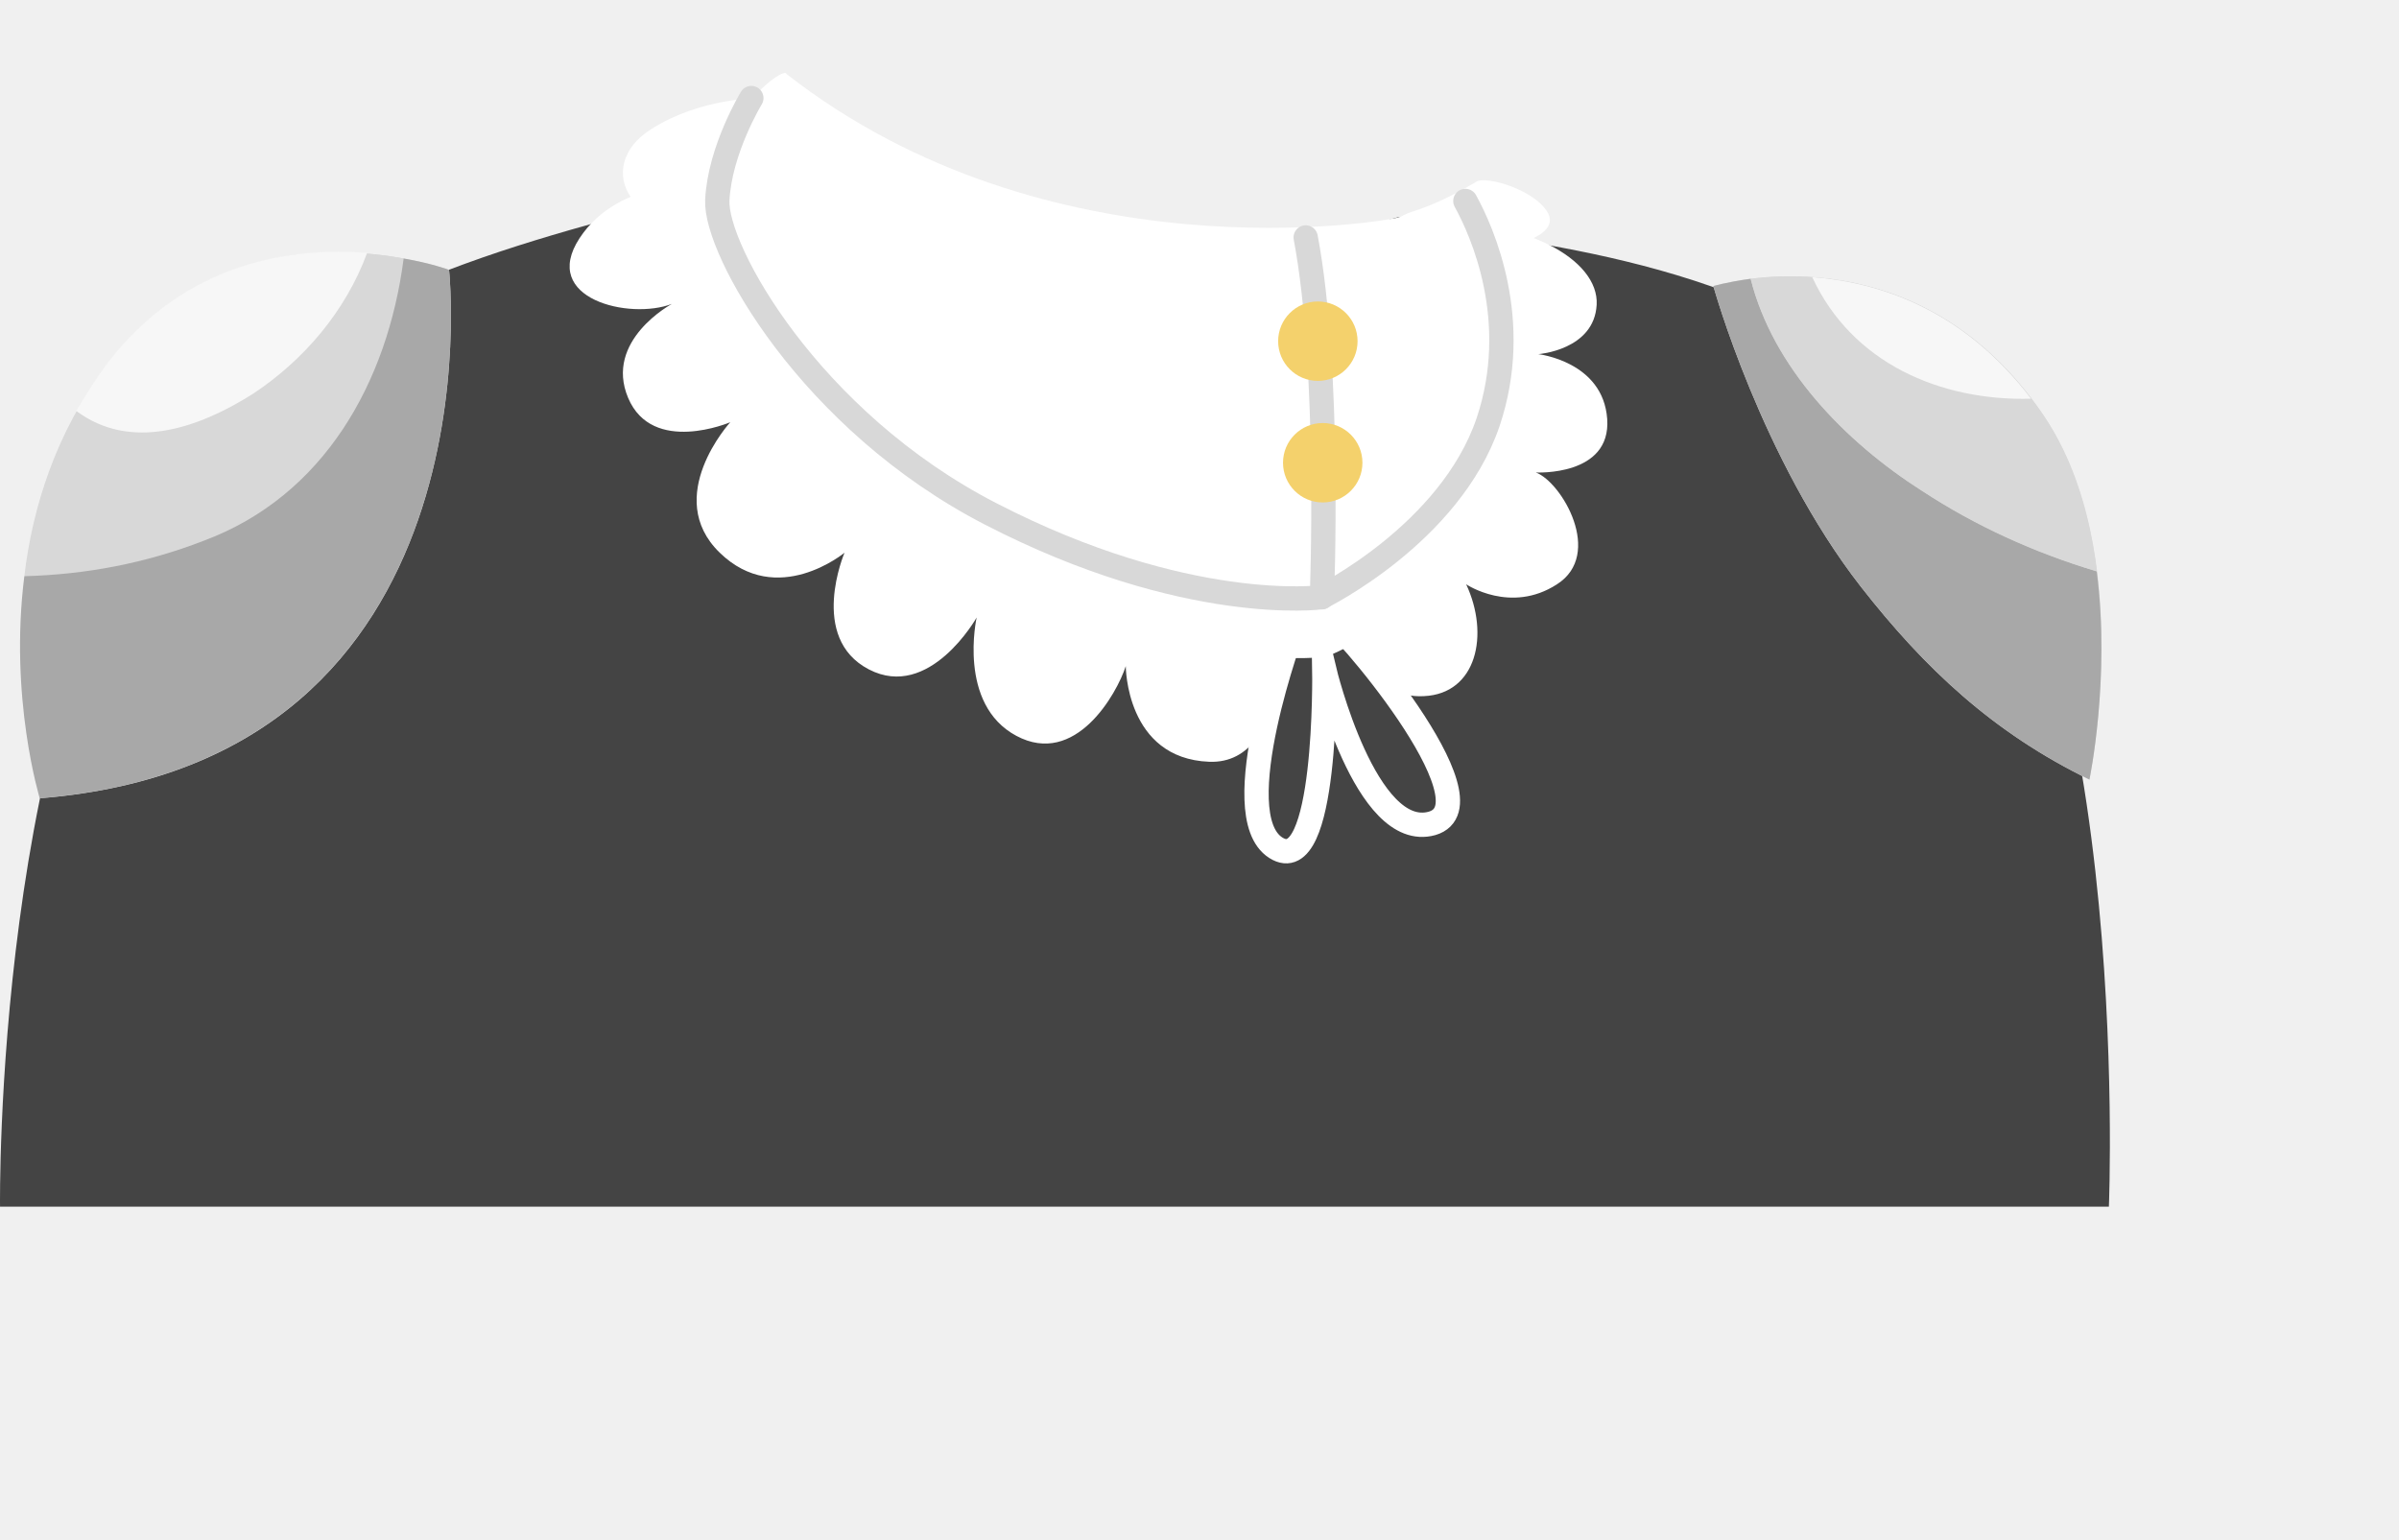
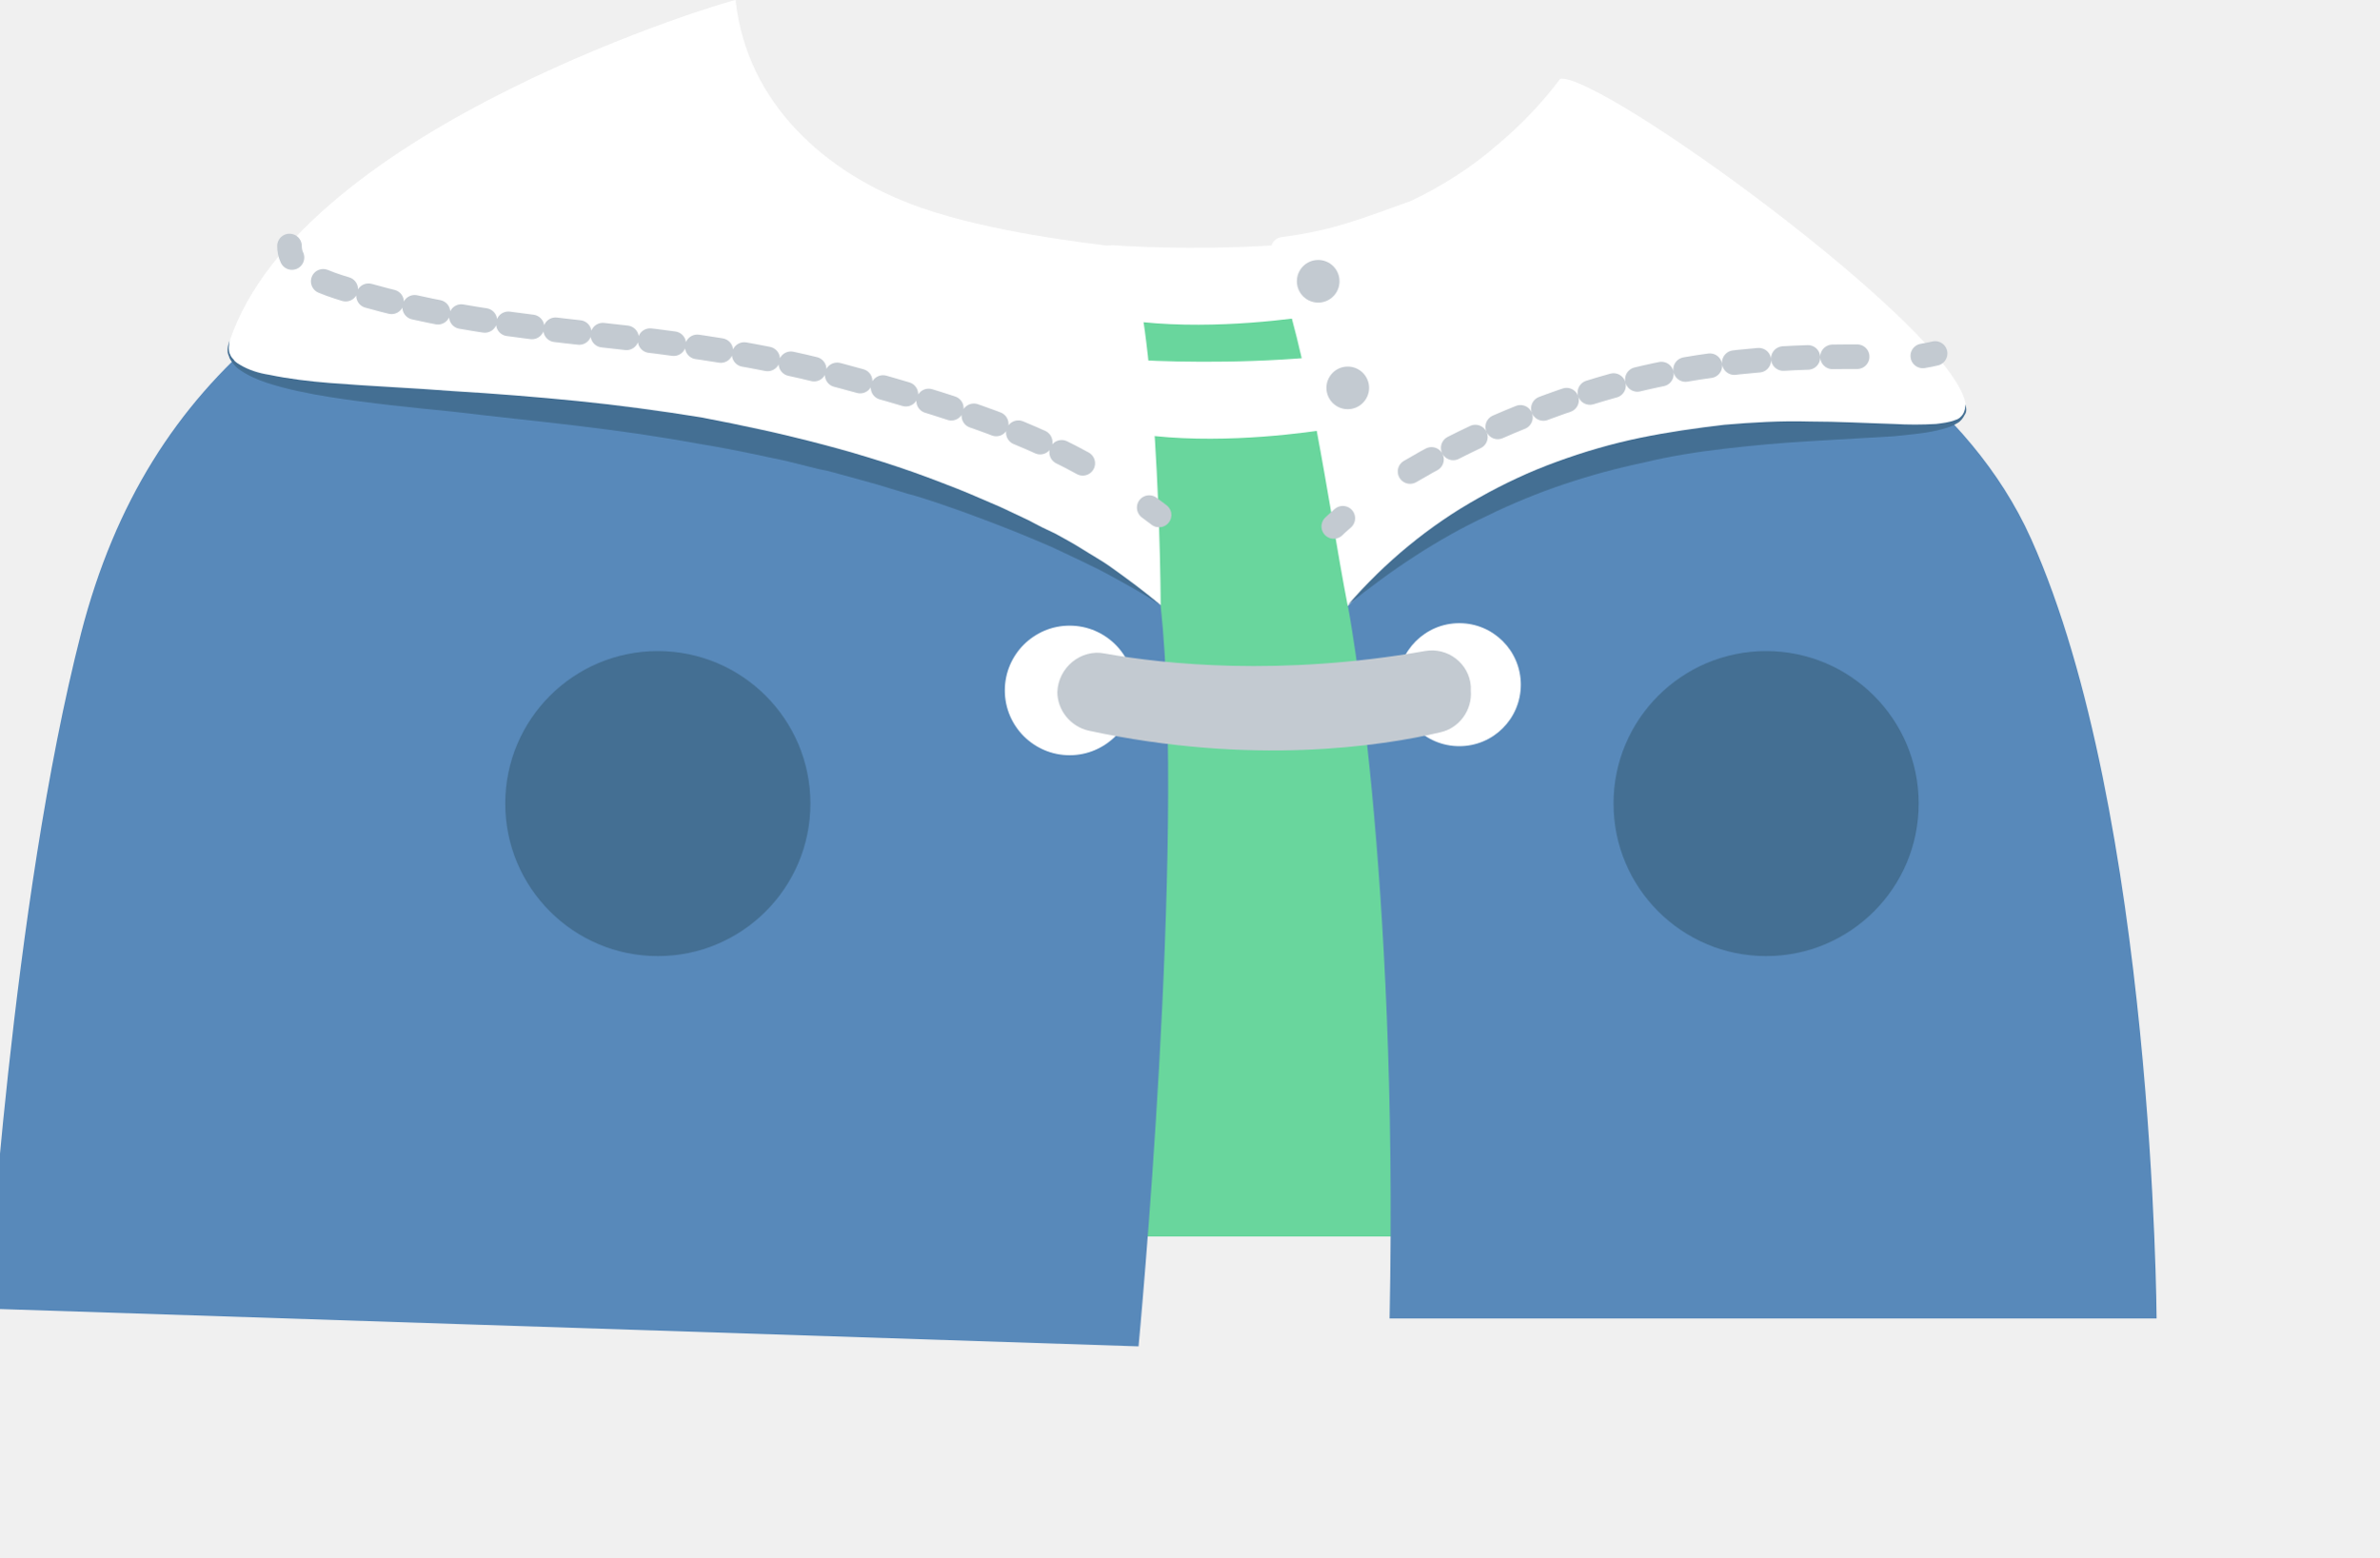
- <svg xmlns="http://www.w3.org/2000/svg" width="296" height="190" viewBox="0 0 296 190" fill="none">
-   <path d="M260.204 148.901H0.004C0.004 148.901 -0.796 85.901 21.504 56.601C37.804 35.101 67.504 29.401 85.704 24.101C90.404 22.801 94.504 21.301 97.904 20.401C99.004 23.401 110.104 52.801 136.704 63.601C159.604 72.901 173.204 66.701 175.304 56.401C176.604 49.801 172.504 39.001 170.404 35.501C169.204 34.501 168.404 33.001 168.004 31.501L167.204 28.201C169.004 27.801 170.704 27.301 172.504 26.801C173.404 27.001 174.304 27.201 175.204 27.401C188.104 30.501 214.904 31.101 237.304 50.001C263.404 71.601 260.204 148.901 260.204 148.901Z" fill="#444444" />
-   <path d="M163.603 81.001C157.203 82.201 114.003 79.201 91.603 49.301C82.403 37.001 84.103 25.601 87.003 20.101C89.503 15.301 95.203 8.901 97.003 9.001V9.101C129.503 34.501 171.003 27.301 172.703 26.801C173.203 26.601 173.803 26.501 174.303 26.301C180.003 29.501 186.903 37.201 186.403 50.101C185.703 68.301 168.203 79.601 163.603 81.001Z" fill="white" />
-   <path d="M87.003 22.701C87.003 22.701 76.403 21.901 71.503 29.401C66.603 36.901 77.703 39.501 82.903 37.501C82.903 37.501 74.503 42.001 77.503 49.101C80.503 56.201 90.103 52.101 90.103 52.101C90.103 52.101 81.703 61.301 88.803 68.201C95.903 75.101 104.203 68.201 104.203 68.201C104.203 68.201 99.703 78.701 107.203 82.601C114.703 86.501 120.503 76.201 120.503 76.201C120.503 76.201 118.103 86.901 125.403 90.801C132.703 94.701 137.803 85.601 138.903 82.201C138.903 82.201 138.903 93.601 149.203 94.001C159.503 94.401 158.403 74.901 158.403 74.901L87.003 22.701Z" fill="white" />
-   <path d="M166.004 78.701C166.004 78.701 169.204 86.301 175.704 85.901C182.204 85.601 183.804 78.301 180.904 72.101C180.904 72.101 186.404 75.801 192.104 72.101C197.904 68.401 192.704 59.501 189.504 58.301C189.504 58.301 198.804 58.801 198.304 51.701C197.804 44.601 189.804 43.701 189.804 43.701C189.804 43.701 196.704 43.201 197.004 37.601C197.304 32.001 188.104 26.801 175.204 27.401C175.204 27.401 179.604 43.301 175.304 56.501C171.204 69.501 166.004 78.701 166.004 78.701Z" fill="white" />
-   <path d="M93.504 12.101C93.504 12.101 86.404 12.101 80.404 15.901C72.804 20.601 78.204 30.001 89.104 26.701C100.004 23.401 93.504 12.101 93.504 12.101Z" fill="white" />
-   <path d="M185.204 30.601C185.204 30.601 192.604 29.401 191.004 26.301C189.404 23.401 183.404 21.701 182.204 22.401C180.004 23.701 177.204 25.201 174.304 26.101C166.604 28.601 183.104 32.101 185.204 30.601Z" fill="white" />
-   <path d="M159.603 77.401C159.603 77.401 151.003 100.501 157.403 104.601C163.803 108.701 163.403 82.701 163.403 82.701C163.403 82.701 168.503 103.901 176.703 101.601C184.803 99.201 165.103 76.301 163.603 75.901" stroke="white" stroke-width="3" stroke-miterlimit="10" stroke-linecap="round" />
-   <path d="M55.404 33.301C55.404 33.301 62.004 93.901 5.004 98.501C5.004 98.501 -4.196 68.101 13.204 45.101C29.303 23.701 55.404 33.301 55.404 33.301Z" fill="#D8D8D8" />
-   <path d="M49.804 31.901C41.204 30.301 24.704 29.801 13.104 45.101C6.904 53.401 4.004 62.601 3.004 71.101C10.504 70.801 18.004 69.501 25.204 66.701C39.904 61.101 47.804 47.201 49.804 31.901Z" fill="#D8D8D8" />
-   <path d="M31.203 48.601C37.403 44.501 42.603 38.501 45.303 31.201C36.203 30.501 22.903 32.101 13.103 45.001C11.703 46.901 10.503 48.801 9.403 50.701C16.103 55.701 24.403 52.901 31.203 48.601Z" fill="#F7F7F7" />
-   <path d="M55.404 33.301C55.404 33.301 53.304 32.501 49.804 31.901C47.804 47.301 39.904 61.201 25.204 66.701C18.004 69.501 10.604 70.901 3.004 71.101C1.104 86.101 4.904 98.501 4.904 98.501C62.004 93.901 55.404 33.301 55.404 33.301Z" fill="#A8A8A8" />
-   <path d="M211.403 35.301C211.403 35.301 217.303 56.601 229.603 72.401C237.503 82.501 245.903 90.401 257.803 96.201C257.803 96.201 263.703 68.101 252.103 51.201C236.003 27.601 211.403 35.301 211.403 35.301Z" fill="#D8D8D8" />
-   <path d="M216.003 34.401C213.103 34.801 211.403 35.301 211.403 35.301C211.403 35.301 217.303 56.601 229.603 72.401C237.503 82.501 245.903 90.401 257.803 96.201C257.803 96.201 260.403 83.801 258.703 70.501C251.003 68.201 243.703 64.901 237.203 60.601C227.603 54.501 218.803 45.301 216.003 34.401Z" fill="#A8A8A8" />
-   <path d="M216.004 34.401C218.704 45.301 227.604 54.501 237.204 60.601C243.704 64.801 251.004 68.201 258.704 70.501C257.904 63.801 255.904 56.901 252.104 51.201C240.304 33.901 223.904 33.401 216.004 34.401Z" fill="#D8D8D8" />
-   <path d="M250.604 49.201C242.104 38.001 231.604 34.801 223.604 34.201C228.504 44.801 239.404 49.501 250.604 49.201Z" fill="#F7F7F7" />
-   <path d="M92.704 12.101C92.704 12.101 88.804 18.501 88.504 24.701C88.204 30.801 99.904 51.901 122.204 63.401C146.404 75.901 163.004 73.701 163.004 73.701C163.004 73.701 178.904 65.901 183.604 52.101C187.804 39.601 182.904 28.601 180.804 24.801" stroke="#D8D8D8" stroke-width="3" stroke-miterlimit="10" stroke-linecap="round" />
-   <path d="M163.104 73.701C163.104 73.701 164.204 45.701 161.104 29.301" stroke="#D8D8D8" stroke-width="3" stroke-miterlimit="10" stroke-linecap="round" />
-   <path d="M162.603 47.001C165.309 47.001 167.503 44.807 167.503 42.101C167.503 39.395 165.309 37.201 162.603 37.201C159.897 37.201 157.703 39.395 157.703 42.101C157.703 44.807 159.897 47.001 162.603 47.001Z" fill="#F4D16C" />
-   <path d="M163.204 62.001C165.91 62.001 168.104 59.807 168.104 57.101C168.104 54.395 165.91 52.201 163.204 52.201C160.498 52.201 158.304 54.395 158.304 57.101C158.304 59.807 160.498 62.001 163.204 62.001Z" fill="#F4D16C" />
+ <svg xmlns="http://www.w3.org/2000/svg" width="290" height="190" viewBox="0 0 290 190" fill="none">
+   <g clip-path="url(#clip0_112_4781)">
+     <path d="M73.786 19.102C73.786 19.102 88.386 13.302 91.086 13.102L91.286 15.402C91.286 15.402 79.686 20.402 78.986 21.202C78.386 21.902 73.786 19.102 73.786 19.102Z" fill="#7E5D6D" />
+     <path d="M253.886 150.802H1.086C1.086 150.802 2.586 104.402 17.786 71.302C29.286 46.302 56.886 29.802 76.986 22.602C82.686 20.602 87.086 18.402 91.186 17.302C91.186 17.802 91.486 21.502 91.486 21.902C91.486 21.902 107.286 37.402 142.886 39.302C159.386 40.202 160.986 29.902 160.986 29.902C162.886 29.502 164.686 29.002 166.486 28.402C167.086 28.202 171.286 26.502 171.786 26.302C184.686 29.702 200.486 39.302 223.386 58.502C249.286 80.402 253.886 150.802 253.886 150.802Z" fill="#69D69D" />
+     <path d="M205.186 47.102C211.648 47.102 216.886 41.864 216.886 35.402C216.886 28.94 211.648 23.702 205.186 23.702C198.725 23.702 193.486 28.94 193.486 35.402C193.486 41.864 198.725 47.102 205.186 47.102Z" fill="#FFFF8D" />
+     <path d="M50.586 148.802L46.086 111.802" stroke="#544D4D" stroke-width="3" stroke-miterlimit="10" stroke-linecap="round" stroke-linejoin="round" />
+     <path d="M225.187 99.102C225.187 99.102 222.187 106.402 223.087 113.702C223.987 121.002 226.587 131.702 222.887 148.802" stroke="#544D4D" stroke-width="3" stroke-miterlimit="10" stroke-linecap="round" stroke-linejoin="round" />
+     <path d="M73.786 19.102C75.686 18.502 78.986 19.102 79.986 20.802C83.886 27.202 137.586 36.802 141.486 73.902C144.586 102.902 138.786 164.202 138.786 164.202L-1.514 159.602C-1.514 159.602 1.386 110.302 9.886 77.202C18.186 45.102 39.986 30.702 73.786 19.102Z" fill="#5889BA" />
+     <path d="M164.286 73.802C164.286 73.802 170.486 105.902 169.386 160.802H262.886C262.886 160.802 262.586 99.202 247.586 65.702C232.586 32.302 180.086 22.502 180.086 22.502C180.086 22.502 166.786 72.902 164.286 73.802Z" fill="#5889BA" />
+     <path d="M174.287 28.202L171.887 27.502C171.887 27.502 175.387 25.802 176.887 24.802L177.787 24.302C177.787 24.302 182.587 26.502 184.287 27.302C185.987 28.102 178.387 31.802 178.387 31.802C178.387 31.802 174.587 28.202 174.287 28.202Z" fill="#7E5D6D" />
+     <path d="M141.487 73.802C141.487 73.802 125.387 60.502 89.287 53.302C57.787 47.002 25.187 50.002 27.987 41.602C36.787 15.302 89.687 -0.198 89.687 0.002C89.687 0.102 89.687 0.102 89.687 0.202C91.087 12.502 100.487 21.202 112.187 25.302C120.787 28.302 132.087 29.602 136.187 30.102C140.087 30.502 141.387 59.602 141.487 73.802Z" fill="white" />
+     <path d="M141.486 73.802C139.386 72.402 137.186 71.202 134.986 70.002C133.886 69.402 132.786 68.902 131.586 68.302C130.486 67.802 129.286 67.202 128.186 66.702C123.586 64.702 118.886 62.902 114.186 61.302C112.986 60.902 111.786 60.502 110.586 60.202L106.986 59.102L103.386 58.102C102.186 57.802 100.986 57.402 99.786 57.202L96.186 56.302C94.986 56.002 93.786 55.802 92.486 55.502C90.086 55.002 87.586 54.502 85.086 54.102C80.186 53.202 75.186 52.502 70.186 51.902C65.186 51.302 60.186 50.802 55.186 50.202C50.186 49.702 45.186 49.202 40.086 48.402C37.586 48.002 35.086 47.502 32.586 46.702C31.386 46.302 30.186 45.802 29.086 45.002C28.786 44.802 28.586 44.502 28.386 44.302C28.186 44.002 27.986 43.802 27.886 43.402C27.586 42.802 27.786 42.102 27.986 41.502C27.886 42.102 27.786 42.802 28.086 43.302C28.186 43.602 28.486 43.802 28.586 44.002C28.786 44.202 29.086 44.402 29.286 44.502C30.286 45.102 31.486 45.502 32.786 45.702C35.186 46.202 37.686 46.502 40.186 46.702C45.186 47.102 50.186 47.302 55.286 47.702C60.286 48.002 65.386 48.402 70.386 48.902C75.386 49.402 80.486 50.102 85.486 50.902C95.486 52.802 105.386 55.202 114.886 58.902C117.286 59.802 119.586 60.802 121.886 61.802L125.286 63.402C126.386 64.002 127.586 64.602 128.686 65.102C129.786 65.702 130.886 66.302 131.986 67.002C133.086 67.702 134.186 68.302 135.186 69.002C137.586 70.702 139.586 72.202 141.486 73.802Z" fill="#446F93" />
+     <path d="M239.587 49.202C237.987 39.902 194.987 8.802 190.187 9.602C188.087 12.402 185.587 15.102 182.487 17.702C179.387 20.402 175.787 22.702 171.987 24.502C166.387 26.502 162.587 28.102 156.287 28.902C155.287 29.002 154.687 30.002 154.987 30.902C159.687 43.602 161.787 60.902 164.287 73.902C176.187 62.202 189.587 57.002 201.787 54.602C223.087 50.302 240.587 54.902 239.587 49.202Z" fill="white" />
+     <path d="M164.286 73.802C168.786 68.602 174.186 64.102 180.286 60.702C183.286 59.002 186.486 57.502 189.786 56.302C193.086 55.102 196.486 54.102 199.886 53.402C203.286 52.702 206.786 52.202 210.186 51.802C213.686 51.502 217.086 51.302 220.586 51.402C224.086 51.402 227.486 51.602 230.886 51.702C232.586 51.802 234.286 51.802 235.986 51.702C236.786 51.602 237.686 51.502 238.386 51.202C238.786 51.102 239.086 50.802 239.286 50.502C239.486 50.202 239.586 49.702 239.586 49.302C239.686 49.702 239.786 50.202 239.486 50.602C239.286 51.002 238.986 51.402 238.586 51.602C237.786 52.102 236.886 52.302 236.086 52.502C234.386 52.902 232.586 53.002 230.886 53.202C227.486 53.402 223.986 53.602 220.586 53.802C217.186 54.002 213.786 54.302 210.386 54.702C206.986 55.102 203.686 55.602 200.386 56.402C193.786 57.802 187.386 59.902 181.286 62.902C175.286 65.702 169.586 69.502 164.286 73.802Z" fill="#446F93" />
+     <path d="M130.386 92.102C134.749 92.102 138.286 88.565 138.286 84.202C138.286 79.839 134.749 76.302 130.386 76.302C126.023 76.302 122.486 79.839 122.486 84.202C122.486 88.565 126.023 92.102 130.386 92.102Z" fill="white" />
+     <path d="M80.186 116.602C90.458 116.602 98.786 108.274 98.786 98.002C98.786 87.729 90.458 79.402 80.186 79.402C69.913 79.402 61.586 87.729 61.586 98.002C61.586 108.274 69.913 116.602 80.186 116.602Z" fill="#446F93" />
+     <path d="M215.287 116.602C225.559 116.602 233.887 108.274 233.887 98.002C233.887 87.729 225.559 79.402 215.287 79.402C205.014 79.402 196.687 87.729 196.687 98.002C196.687 108.274 205.014 116.602 215.287 116.602Z" fill="#446F93" />
+     <path d="M177.887 91.002C182.029 91.002 185.387 87.644 185.387 83.502C185.387 79.36 182.029 76.002 177.887 76.002C173.745 76.002 170.387 79.36 170.387 83.502C170.387 87.644 173.745 91.002 177.887 91.002Z" fill="white" />
+     <path d="M141.286 62.802C140.886 62.502 140.486 62.202 140.086 61.902" stroke="#C3CAD1" stroke-width="3" stroke-linecap="round" stroke-linejoin="round" />
+     <path d="M131.986 56.502C123.986 52.102 115.086 49.302 104.586 46.402C80.386 39.602 63.886 41.802 42.986 35.502C41.886 35.202 40.586 34.802 39.386 34.302" stroke="#C3CAD1" stroke-width="3" stroke-linecap="round" stroke-linejoin="round" stroke-dasharray="2.9 2.9" />
+     <path d="M35.586 31.402C35.386 31.002 35.286 30.502 35.286 30.002" stroke="#C3CAD1" stroke-width="3" stroke-linecap="round" stroke-linejoin="round" />
+     <path d="M135.587 29.902C139.687 30.202 148.887 30.502 158.187 29.702C159.187 29.602 160.087 30.302 160.187 31.302L160.987 36.502C161.187 37.502 160.487 38.502 159.387 38.602C155.187 39.202 144.787 40.402 135.787 38.802C134.987 38.702 134.387 38.002 134.287 37.202L133.587 32.002C133.487 30.902 134.387 29.902 135.587 29.902Z" fill="white" />
+     <path d="M137.086 43.802C141.186 44.102 150.386 44.402 159.686 43.602C160.686 43.502 161.586 44.202 161.686 45.202L162.486 50.402C162.686 51.402 161.986 52.402 160.886 52.502C156.686 53.102 146.286 54.302 137.286 52.702C136.486 52.602 135.886 51.902 135.786 51.102L135.086 45.902C134.886 44.702 135.886 43.702 137.086 43.802Z" fill="white" />
+     <path d="M162.586 64.202C162.586 64.202 162.986 63.802 163.686 63.202" stroke="#C3CAD1" stroke-width="3" stroke-linecap="round" stroke-linejoin="round" />
+     <path d="M171.886 57.502C176.986 54.502 184.186 50.902 193.686 47.902C208.686 43.202 221.686 43.502 229.286 43.502" stroke="#C3CAD1" stroke-width="3" stroke-linecap="round" stroke-linejoin="round" stroke-dasharray="3 3" />
+     <path d="M234.386 43.402C234.986 43.302 235.486 43.202 235.886 43.102" stroke="#C3CAD1" stroke-width="3" stroke-linecap="round" stroke-linejoin="round" />
+     <path d="M134.687 79.702C141.987 81.002 155.987 82.502 173.687 79.402C176.487 78.902 179.087 80.902 179.287 83.702V84.202C179.487 86.602 177.887 88.802 175.587 89.302C168.487 91.002 152.587 93.402 132.687 89.102C130.487 88.602 128.887 86.602 128.887 84.402C128.987 81.402 131.787 79.102 134.687 79.702Z" fill="#C3CAD1" />
+     <path d="M160.686 36.902C162.122 36.902 163.286 35.738 163.286 34.302C163.286 32.866 162.122 31.702 160.686 31.702C159.25 31.702 158.086 32.866 158.086 34.302C158.086 35.738 159.25 36.902 160.686 36.902Z" fill="#C3CAD1" />
+     <path d="M164.287 49.902C165.722 49.902 166.887 48.738 166.887 47.302C166.887 45.866 165.722 44.702 164.287 44.702C162.851 44.702 161.687 45.866 161.687 47.302C161.687 48.738 162.851 49.902 164.287 49.902Z" fill="#C3CAD1" />
+   </g>
+   <defs>
+     <clipPath id="clip0_112_4781">
+       <rect width="290" height="190" fill="white" />
+     </clipPath>
+   </defs>
</svg>
